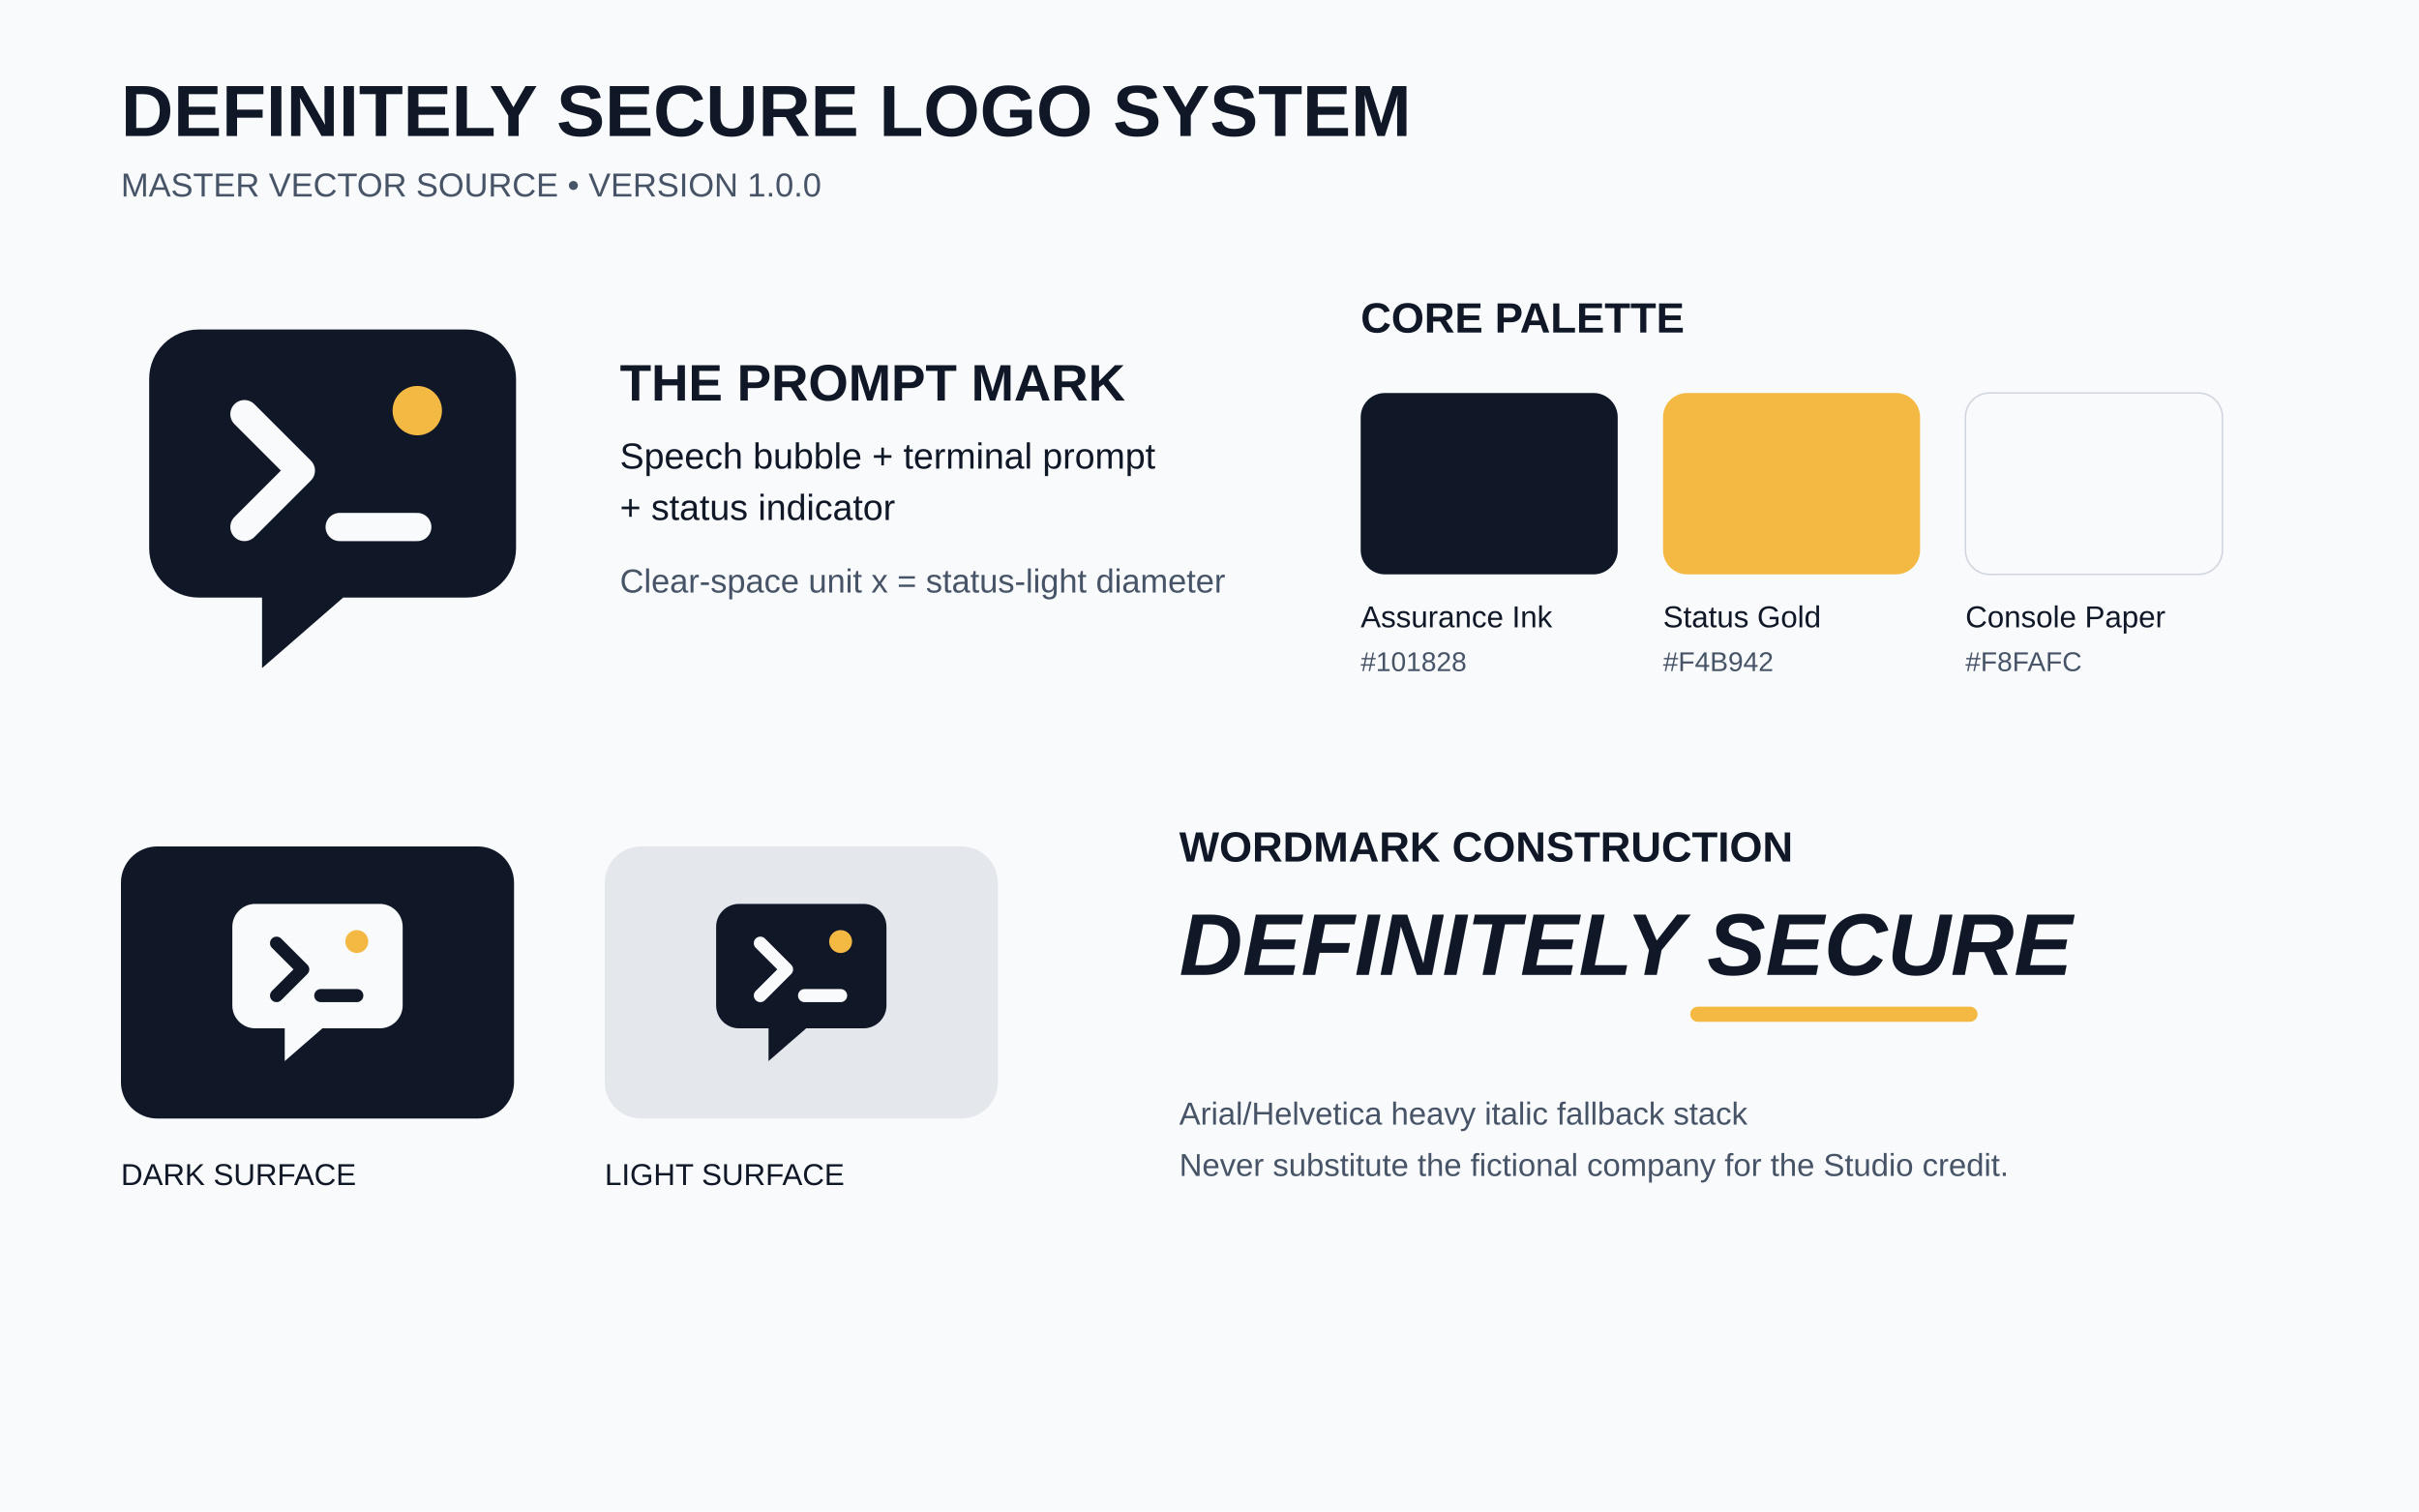
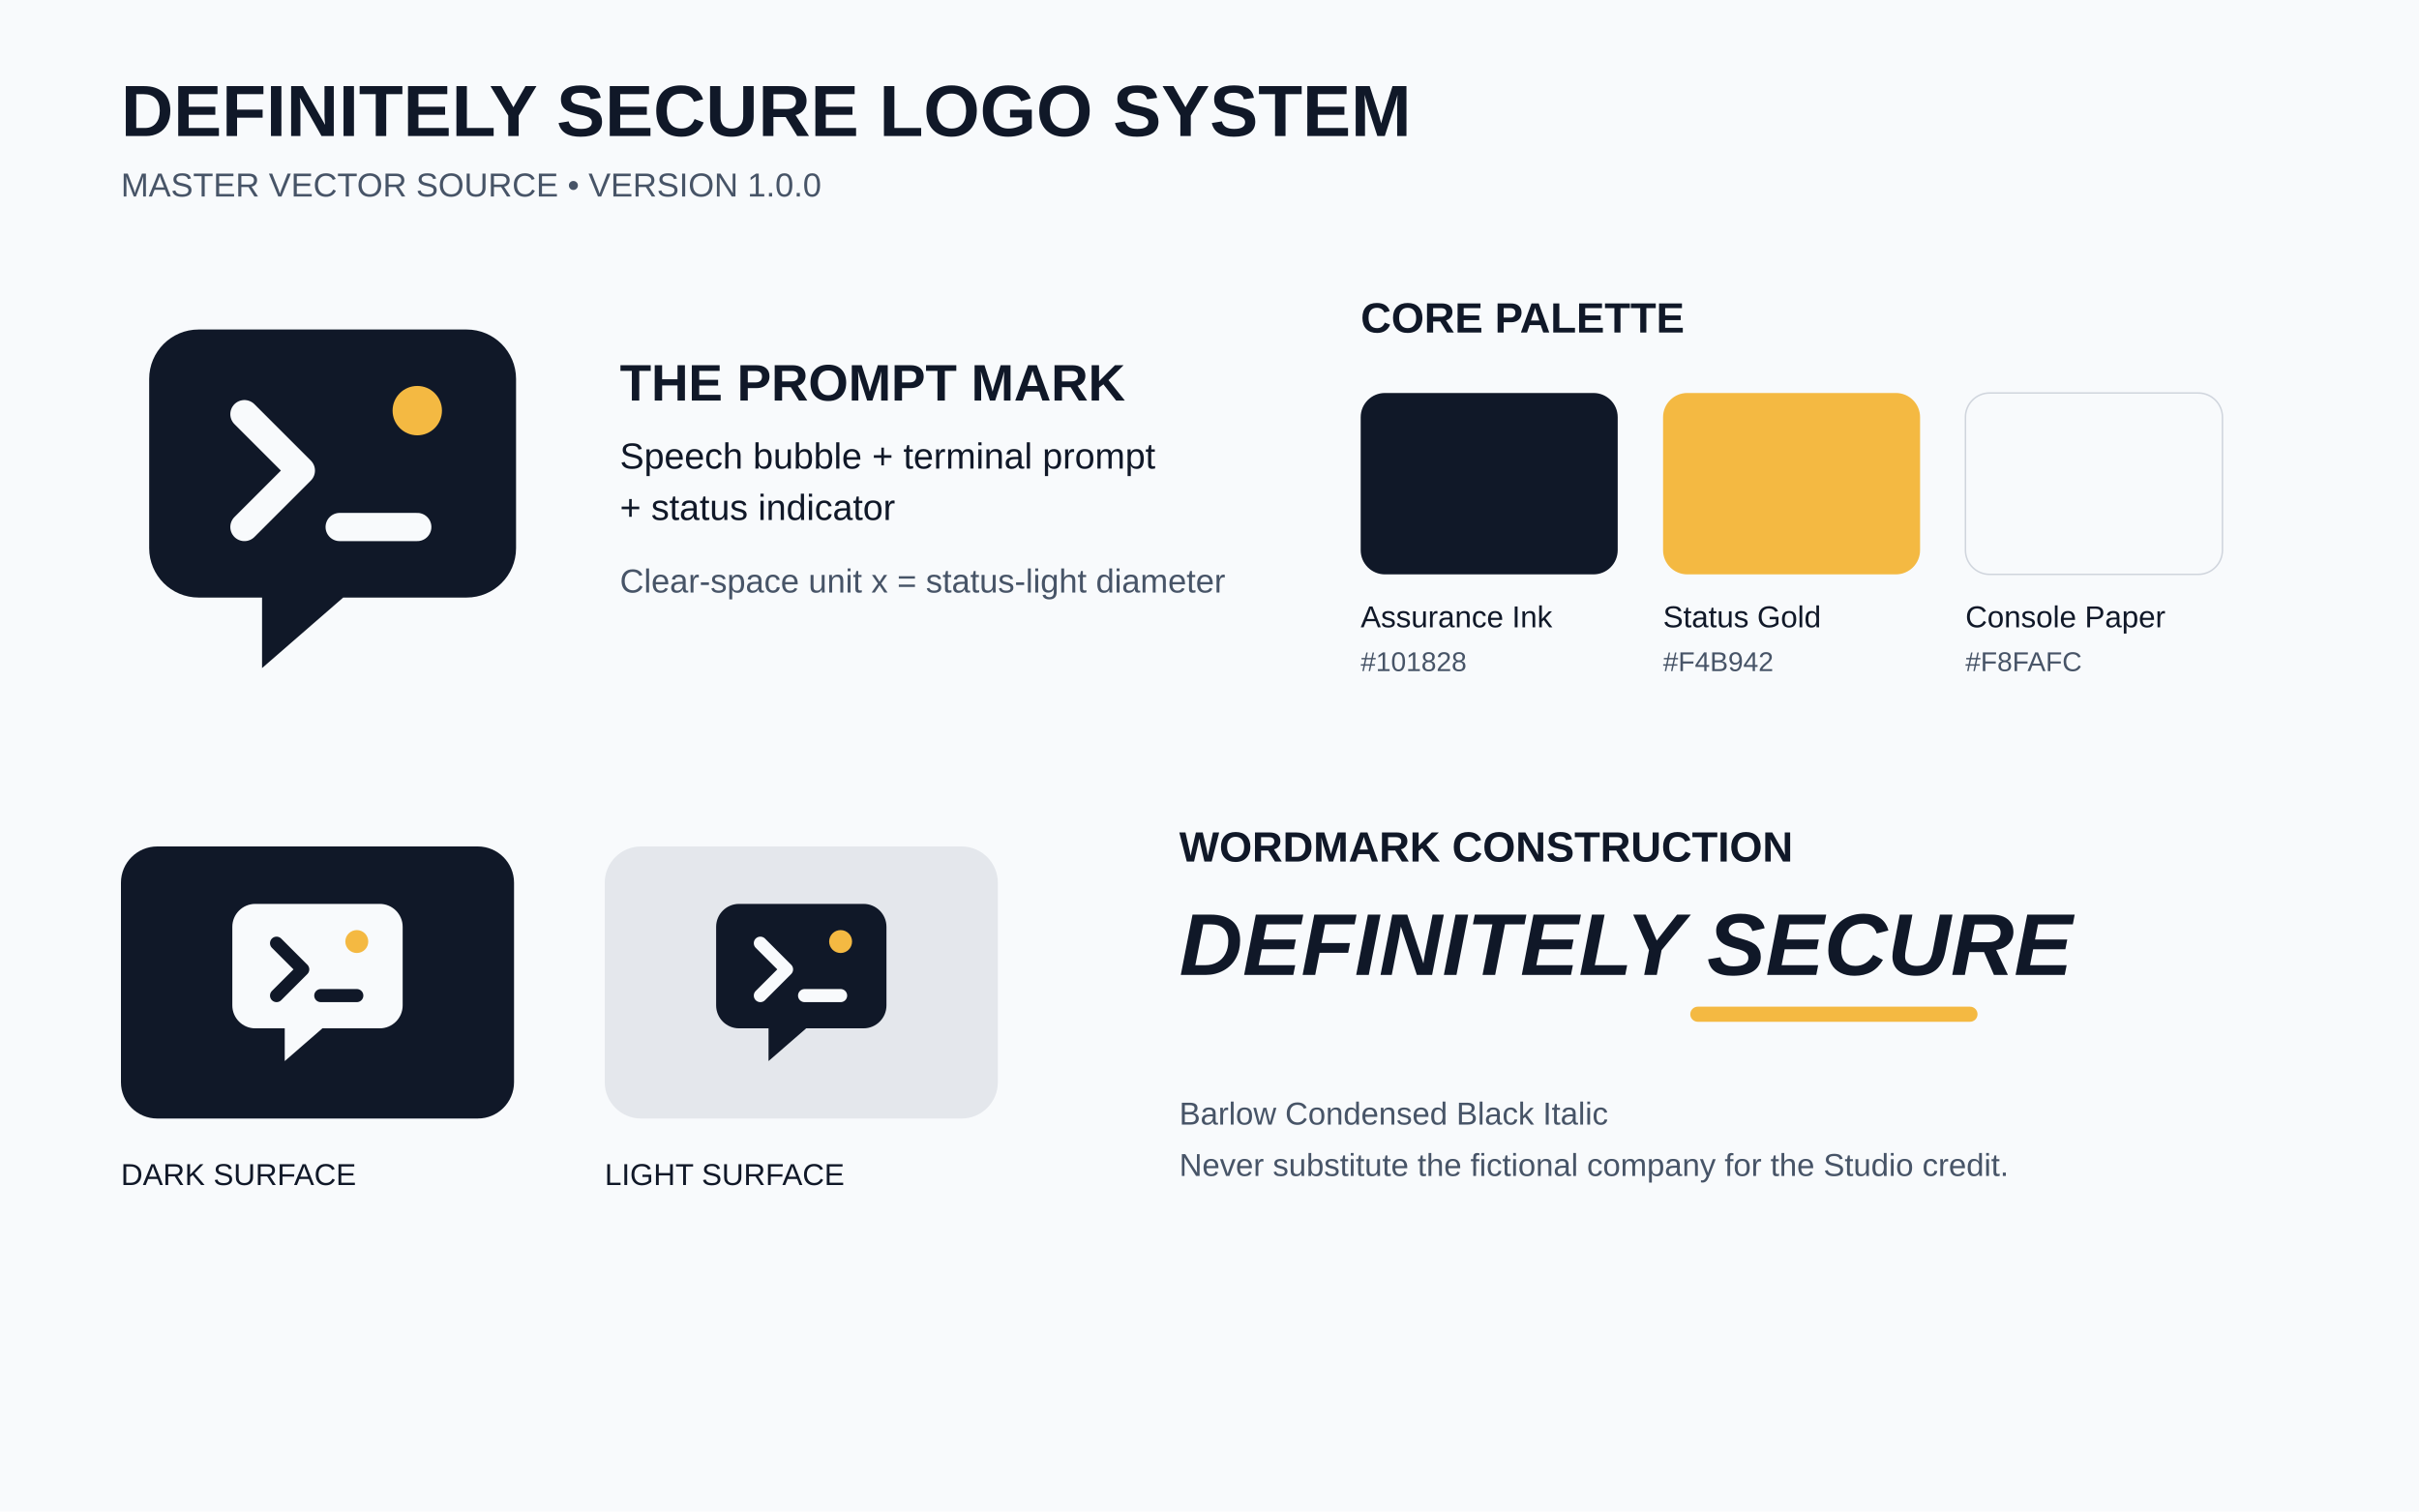
<svg xmlns="http://www.w3.org/2000/svg" role="img" aria-labelledby="title desc" viewBox="0 0 1600 1000">
  <rect width="1600" height="1000" fill="#F8FAFC" />
-   <g font-family="Arial, Helvetica, sans-serif" fill="#101828">
+   <g font-family="Barlow Condensed, Arial Narrow, Arial, sans-serif" fill="#101828">
    <text x="80" y="90" font-size="48" font-weight="800">DEFINITELY SECURE LOGO SYSTEM</text>
    <text x="80" y="130" font-size="22" fill="#475467">MASTER VECTOR SOURCE • VERSION 1.0.0</text>
  </g>
  <g transform="translate(80 190) scale(2.333333)">
    <path fill="#101828" d="M22 12h76c7.73 0 14 6.27 14 14v48c0 7.73-6.27 14-14 14H63l-23 20V88H22C14.27 88 8 81.73 8 74V26c0-7.73 6.27-14 14-14Z" />
    <path fill="none" stroke="#F8FAFC" stroke-linecap="round" stroke-linejoin="round" stroke-width="8" d="m35 36 16 16-16 16M62 68h22" />
    <circle cx="84" cy="35" r="7" fill="#F4B942" />
  </g>
-   <g font-family="Arial, Helvetica, sans-serif" fill="#101828">
+   <g font-family="Barlow Condensed, Arial Narrow, Arial, sans-serif" fill="#101828">
    <text x="410" y="265" font-size="34" font-weight="800">THE PROMPT MARK</text>
    <text x="410" y="310" font-size="24">Speech bubble + terminal prompt</text>
    <text x="410" y="344" font-size="24">+ status indicator</text>
    <text x="410" y="392" font-size="22" fill="#475467">Clear-space unit x = status-light diameter</text>
  </g>
  <g transform="translate(80 560)">
    <rect width="260" height="180" rx="24" fill="#101828" />
    <g transform="translate(65 25) scale(1.083333)">
      <path fill="#F8FAFC" d="M22 12h76c7.73 0 14 6.27 14 14v48c0 7.73-6.27 14-14 14H63l-23 20V88H22C14.27 88 8 81.73 8 74V26c0-7.73 6.27-14 14-14Z" />
      <path fill="none" stroke="#101828" stroke-linecap="round" stroke-linejoin="round" stroke-width="8" d="m35 36 16 16-16 16M62 68h22" />
      <circle cx="84" cy="35" r="7" fill="#F4B942" />
    </g>
-     <text x="0" y="224" font-family="Arial, Helvetica, sans-serif" font-size="20" fill="#101828">DARK SURFACE</text>
+     <text x="0" y="224" font-family="Barlow Condensed, Arial Narrow, Arial, sans-serif" font-size="20" fill="#101828">DARK SURFACE</text>
  </g>
  <g transform="translate(400 560)">
    <rect width="260" height="180" rx="24" fill="#E4E7EC" />
    <g transform="translate(65 25) scale(1.083333)">
      <path fill="#101828" d="M22 12h76c7.73 0 14 6.27 14 14v48c0 7.73-6.27 14-14 14H63l-23 20V88H22C14.27 88 8 81.73 8 74V26c0-7.73 6.27-14 14-14Z" />
      <path fill="none" stroke="#F8FAFC" stroke-linecap="round" stroke-linejoin="round" stroke-width="8" d="m35 36 16 16-16 16M62 68h22" />
      <circle cx="84" cy="35" r="7" fill="#F4B942" />
    </g>
-     <text x="0" y="224" font-family="Arial, Helvetica, sans-serif" font-size="20" fill="#101828">LIGHT SURFACE</text>
+     <text x="0" y="224" font-family="Barlow Condensed, Arial Narrow, Arial, sans-serif" font-size="20" fill="#101828">LIGHT SURFACE</text>
  </g>
-   <g font-family="Arial, Helvetica, sans-serif" fill="#101828">
+   <g font-family="Barlow Condensed, Arial Narrow, Arial, sans-serif" fill="#101828">
    <text x="900" y="220" font-size="28" font-weight="800">CORE PALETTE</text>
    <rect x="900" y="260" width="170" height="120" rx="16" fill="#101828" />
    <rect x="1100" y="260" width="170" height="120" rx="16" fill="#F4B942" />
    <rect x="1300" y="260" width="170" height="120" rx="16" fill="#F8FAFC" stroke="#D0D5DD" />
    <text x="900" y="415" font-size="20">Assurance Ink</text>
    <text x="900" y="444" font-size="18" fill="#475467">#101828</text>
    <text x="1100" y="415" font-size="20">Status Gold</text>
    <text x="1100" y="444" font-size="18" fill="#475467">#F4B942</text>
    <text x="1300" y="415" font-size="20">Console Paper</text>
    <text x="1300" y="444" font-size="18" fill="#475467">#F8FAFC</text>
    <text x="780" y="570" font-size="28" font-weight="800">WORDMARK CONSTRUCTION</text>
    <text x="780" y="645" font-size="58" font-weight="900" font-style="italic">DEFINITELY SECURE</text>
    <rect x="1118" y="666" width="190" height="10" rx="5" fill="#F4B942" />
-     <text x="780" y="744" font-size="21" fill="#475467">Arial/Helvetica heavy italic fallback stack</text>
+     <text x="780" y="744" font-size="21" fill="#475467">Barlow Condensed Black Italic</text>
    <text x="780" y="778" font-size="21" fill="#475467">Never substitute the fictional company for the Studio credit.</text>
  </g>
</svg>
